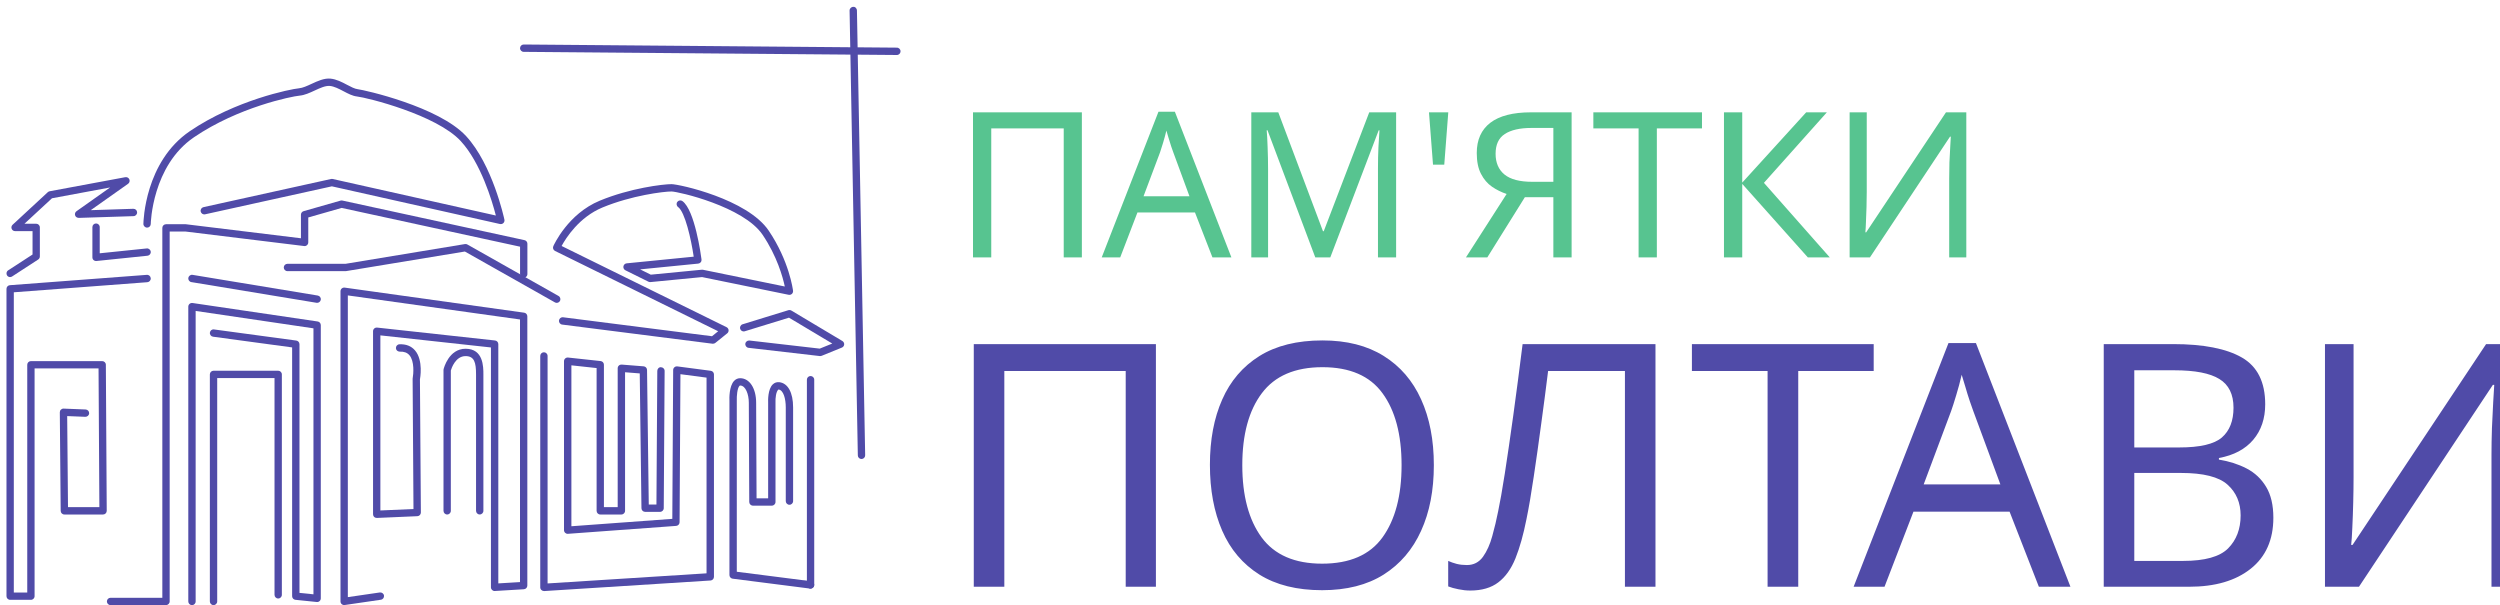
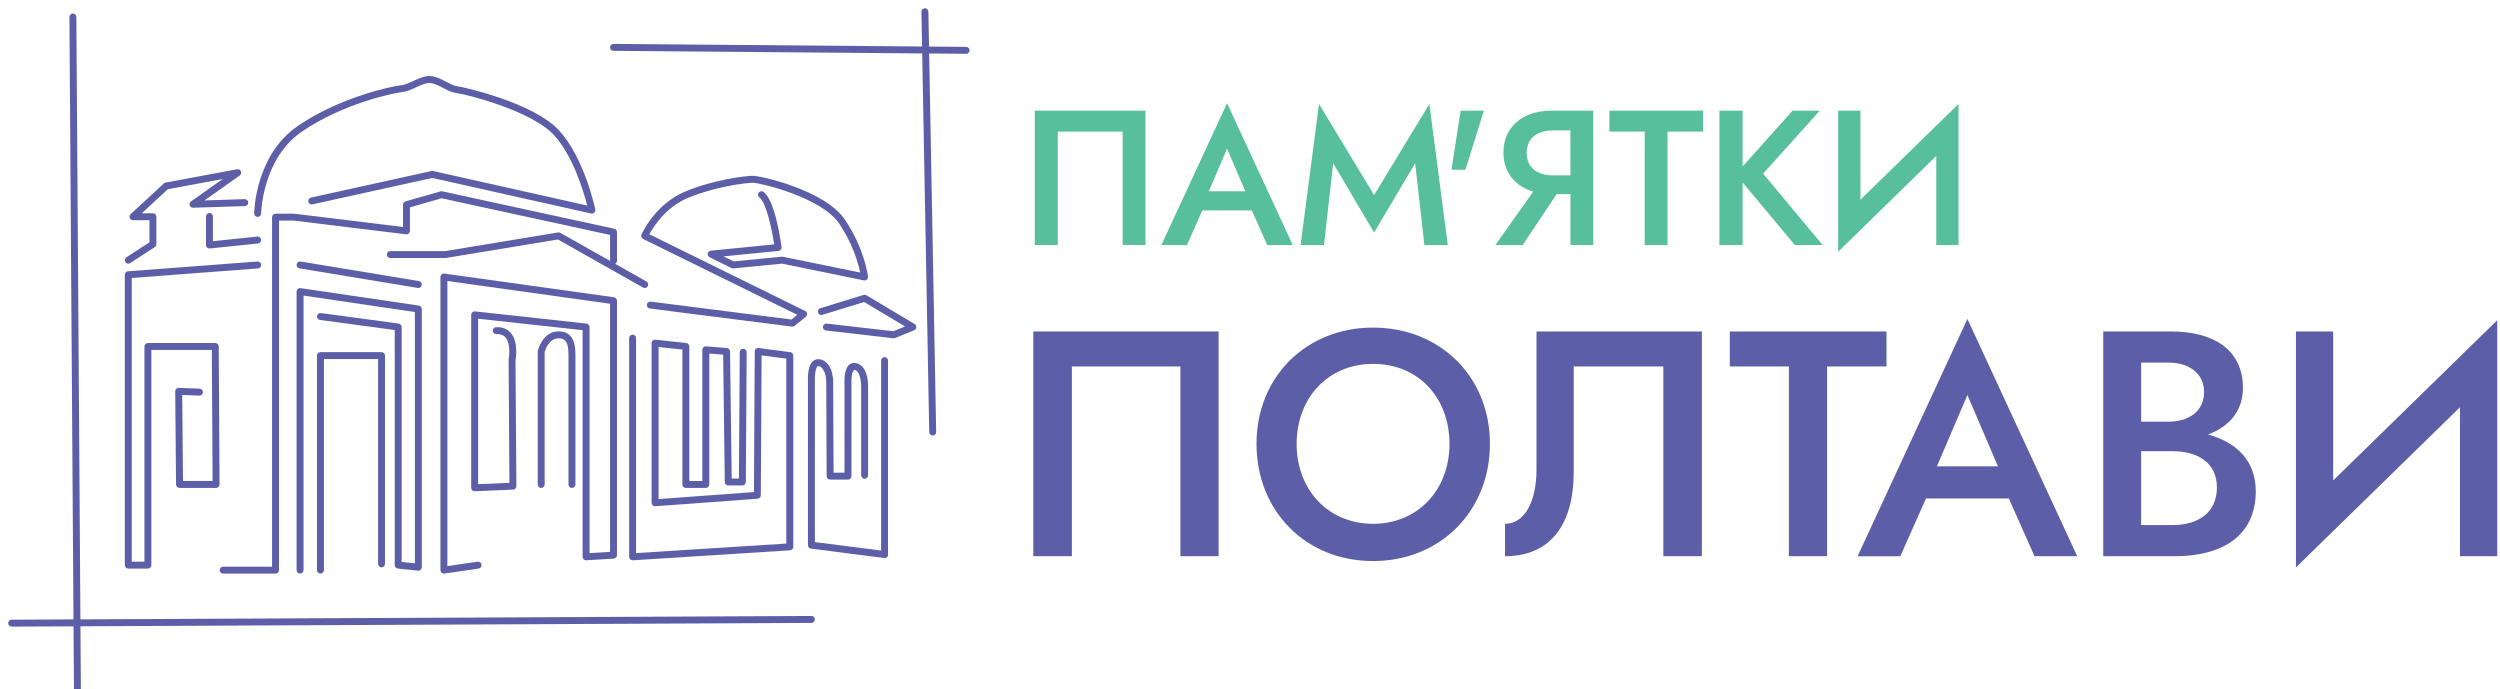
- <svg xmlns="http://www.w3.org/2000/svg" width="120mm" height="29mm" viewBox="0 0 120 29" version="1.1" id="svg109">
-   <defs id="defs103" />
+ <svg xmlns="http://www.w3.org/2000/svg" width="127mm" height="35mm" viewBox="0 0 127 35" version="1.1" id="svg186">
+   <defs id="defs180" />
  <g id="layer1">
-     <g transform="matrix(0.3527778,0,0,-0.3527778,-5.613104,102.3165)" id="g108">
-       <text id="text112" style="font-variant:normal;font-weight:500;font-size:27.639px;font-family:Jost;-inkscape-font-specification:Jost-Medium;writing-mode:lr-tb;fill:#57c490;fill-opacity:1;fill-rule:nonzero;stroke:none" transform="matrix(1,0,0,-1,145.613,255.013)">
-         <tspan id="tspan110" y="0" x="0 20.37 39.44 60.226 68.323 84.741 98.642 115.751">ПАМ'ЯТКИ</tspan>
-       </text>
-     </g>
-     <g transform="matrix(0.3527778,0,0,-0.3527778,-5.613104,102.3165)" id="g114">
-       <text id="text118" style="font-variant:normal;font-weight:500;font-size:46.239px;font-family:Jost;-inkscape-font-specification:Jost-Medium;writing-mode:lr-tb;fill:#504ba8;fill-opacity:1;fill-rule:nonzero;stroke:none" transform="matrix(1,0,0,-1,143.922,210.196)">
-         <tspan id="tspan116" y="0" x="0 34.078 71.161 103.62 122.254 154.159 181.902">ПОЛТАВИ</tspan>
-       </text>
-     </g>
-     <path id="path120" style="fill:#504ba8;fill-opacity:1;fill-rule:nonzero;stroke:none;stroke-width:0.035" d="m 7.968,29.045 h -2.661 c -0.098,0 -0.176,-0.079 -0.176,-0.176 0,-0.098 0.079,-0.176 0.176,-0.176 h 2.485 v -17.754 c 0,-0.098 0.079,-0.176 0.176,-0.176 h 0.951 l 5.526,0.674 v -1.131 c 0,-0.079 0.052,-0.148 0.128,-0.17 l 1.774,-0.507 c 0.028,-0.008 0.058,-0.009 0.086,-0.003 l 8.743,1.901 c 0.081,0.017 0.139,0.089 0.139,0.172 v 1.457 c 0,0.098 -0.079,0.176 -0.176,0.176 -0.097,0 -0.176,-0.079 -0.176,-0.176 v -1.315 L 16.4,9.98 14.797,10.438 v 1.197 c 0,0.051 -0.022,0.099 -0.06,0.132 -0.038,0.034 -0.088,0.051 -0.138,0.043 l -5.702,-0.697 -0.753,10e-4 v 17.754 c 0,0.097 -0.079,0.176 -0.176,0.176" />
-     <path id="path122" style="fill:#504ba8;fill-opacity:1;fill-rule:nonzero;stroke:none;stroke-width:0.035" d="m 26.722,14.537 c -0.03,0 -0.059,-0.007 -0.087,-0.023 l -4.321,-2.441 -5.701,0.94 -2.816,0.002 c -0.097,0 -0.176,-0.079 -0.176,-0.176 0,-0.097 0.079,-0.176 0.176,-0.176 h 2.788 l 5.734,-0.948 c 0.039,-0.007 0.081,7.2e-4 0.115,0.021 l 4.375,2.47 c 0.085,0.048 0.115,0.156 0.067,0.241 -0.032,0.057 -0.092,0.09 -0.154,0.09" />
-     <path id="path124" style="fill:#504ba8;fill-opacity:1;fill-rule:nonzero;stroke:none;stroke-width:0.035" d="m 10.249,29.045 c -0.098,0 -0.176,-0.079 -0.176,-0.176 v -10.898 c 0,-0.097 0.079,-0.176 0.176,-0.176 h 3.104 c 0.097,0 0.176,0.079 0.176,0.176 v 10.581 c 0,0.097 -0.079,0.176 -0.176,0.176 -0.098,0 -0.176,-0.079 -0.176,-0.176 V 18.148 H 10.426 v 10.721 c 0,0.097 -0.079,0.176 -0.176,0.176" />
-     <path id="path126" style="fill:#504ba8;fill-opacity:1;fill-rule:nonzero;stroke:none;stroke-width:0.035" d="m 16.521,29.045 c -0.042,0 -0.083,-0.015 -0.116,-0.043 -0.039,-0.034 -0.061,-0.082 -0.061,-0.133 v -14.889 c 0,-0.051 0.022,-0.1 0.06,-0.133 0.039,-0.034 0.09,-0.047 0.14,-0.042 l 8.616,1.204 c 0.087,0.012 0.152,0.087 0.152,0.175 v 12.924 c 0,0.093 -0.073,0.171 -0.166,0.176 l -1.394,0.084 c -0.048,0.005 -0.097,-0.015 -0.132,-0.048 -0.035,-0.034 -0.055,-0.08 -0.055,-0.128 v -11.514 l -5.307,-0.58 v 8.404 l 1.589,-0.069 -0.041,-6.251 c 0.043,-0.242 0.093,-0.845 -0.154,-1.132 -0.105,-0.123 -0.261,-0.181 -0.465,-0.171 -0.105,-0.004 -0.18,-0.073 -0.183,-0.17 -0.003,-0.098 0.072,-0.18 0.17,-0.183 0.32,-0.014 0.569,0.087 0.747,0.294 0.408,0.477 0.243,1.357 0.236,1.394 l 0.045,6.386 c 5.29e-4,0.095 -0.074,0.173 -0.169,0.177 l -1.943,0.084 c -0.049,-3.4e-4 -0.095,-0.015 -0.13,-0.049 -0.035,-0.034 -0.054,-0.079 -0.054,-0.128 v -8.785 c 0,-0.05 0.021,-0.098 0.059,-0.131 0.037,-0.034 0.086,-0.049 0.137,-0.044 l 5.66,0.619 c 0.089,0.01 0.157,0.085 0.157,0.175 v 11.485 l 1.041,-0.063 v -12.605 l -8.264,-1.155 v 14.482 l 1.536,-0.224 c 0.095,-0.011 0.186,0.053 0.2,0.149 0.014,0.096 -0.053,0.186 -0.149,0.2 l -1.738,0.254 c -0.009,0.001 -0.017,0.002 -0.025,0.002" />
-     <path id="path128" style="fill:#504ba8;fill-opacity:1;fill-rule:nonzero;stroke:none;stroke-width:0.035" d="m 23.026,24.695 c -0.097,0 -0.176,-0.079 -0.176,-0.176 v -6.547 c 0,-0.57 -0.08,-0.879 -0.503,-0.879 -0.481,0 -0.675,0.581 -0.707,0.692 v 6.735 c 0,0.097 -0.079,0.176 -0.176,0.176 -0.097,0 -0.176,-0.079 -0.176,-0.176 v -6.759 c 0,-0.014 0.002,-0.028 0.005,-0.041 0.01,-0.04 0.247,-0.98 1.055,-0.98 0.855,0 0.855,0.864 0.855,1.232 v 6.547 c 0,0.097 -0.079,0.176 -0.176,0.176" />
-     <path id="path130" style="fill:#504ba8;fill-opacity:1;fill-rule:nonzero;stroke:none;stroke-width:0.035" d="m 15.223,14.537 c -0.01,0 -0.019,-7.2e-4 -0.029,-0.003 l -6.008,-0.993 c -0.096,-0.015 -0.161,-0.106 -0.145,-0.203 0.016,-0.096 0.108,-0.162 0.203,-0.145 l 6.008,0.993 c 0.096,0.016 0.161,0.106 0.145,0.202 -0.014,0.086 -0.089,0.148 -0.174,0.148" />
-     <path id="path132" style="fill:#504ba8;fill-opacity:1;fill-rule:nonzero;stroke:none;stroke-width:0.035" d="m 7.06,10.925 c -6.61e-4,0 -0.002,0 -0.003,0 -0.097,-10e-4 -0.175,-0.082 -0.174,-0.179 0.002,-0.121 0.069,-2.981 2.231,-4.451 2.188,-1.488 4.84,-2.021 5.237,-2.057 0.179,-0.016 0.386,-0.112 0.605,-0.213 0.296,-0.137 0.605,-0.279 0.905,-0.251 0.282,0.025 0.554,0.168 0.794,0.295 0.192,0.101 0.374,0.197 0.519,0.213 0.294,0.033 3.891,0.832 5.2,2.252 1.264,1.371 1.815,3.903 1.838,4.01 0.013,0.059 -0.006,0.12 -0.049,0.162 -0.043,0.043 -0.104,0.059 -0.163,0.047 L 15.93,8.944 9.844,10.287 c -0.096,0.021 -0.189,-0.039 -0.21,-0.134 -0.021,-0.095 0.039,-0.189 0.134,-0.21 l 6.124,-1.352 c 0.025,-0.005 0.051,-0.005 0.076,0 l 7.833,1.754 C 23.624,9.657 23.08,7.818 22.115,6.771 c -1.162,-1.26 -4.502,-2.088 -4.98,-2.14 -0.212,-0.024 -0.422,-0.134 -0.644,-0.251 -0.221,-0.116 -0.45,-0.236 -0.661,-0.255 -0.212,-0.018 -0.471,0.102 -0.725,0.22 -0.237,0.11 -0.482,0.223 -0.722,0.245 -0.382,0.035 -2.943,0.551 -5.07,1.997 -2.013,1.369 -2.077,4.137 -2.077,4.165 -0.001,0.097 -0.08,0.174 -0.176,0.174" />
-     <path id="path134" style="fill:#504ba8;fill-opacity:1;fill-rule:nonzero;stroke:none;stroke-width:0.035" d="M 1.485,28.792 H 0.487 c -0.098,0 -0.176,-0.079 -0.176,-0.176 v -14.751 c 0,-0.092 0.071,-0.169 0.163,-0.176 l 6.572,-0.496 c 0.101,-0.008 0.182,0.066 0.19,0.163 0.007,0.097 -0.066,0.182 -0.163,0.19 l -6.41,0.484 v 14.411 H 1.308 v -10.932 c 0,-0.098 0.079,-0.176 0.176,-0.176 h 3.421 c 0.097,0 0.176,0.078 0.176,0.175 l 0.042,7.011 c 4.24e-4,0.047 -0.018,0.092 -0.051,0.125 -0.033,0.034 -0.078,0.052 -0.125,0.052 h -1.858 c -0.097,0 -0.175,-0.078 -0.176,-0.175 l -0.042,-4.731 c -2.91e-4,-0.048 0.019,-0.095 0.054,-0.128 0.034,-0.033 0.079,-0.051 0.13,-0.049 l 1.055,0.042 c 0.097,0.004 0.173,0.086 0.169,0.183 -0.004,0.097 -0.087,0.171 -0.184,0.169 l -0.87,-0.035 0.039,4.371 h 1.506 l -0.04,-6.659 h -3.07 v 10.932 c 0,0.097 -0.079,0.176 -0.176,0.176" />
-     <path id="path136" style="fill:#504ba8;fill-opacity:1;fill-rule:nonzero;stroke:none;stroke-width:0.035" d="m 26.109,28.369 c -0.045,0 -0.088,-0.017 -0.121,-0.048 -0.036,-0.033 -0.056,-0.08 -0.056,-0.128 v -11.108 c 0,-0.098 0.079,-0.176 0.176,-0.176 0.097,0 0.176,0.079 0.176,0.176 v 10.92 l 7.63,-0.485 v -9.394 l -1.253,-0.165 -0.041,7.107 c -7.93e-4,0.092 -0.072,0.168 -0.164,0.175 l -5.195,0.38 c -0.05,0.006 -0.097,-0.014 -0.133,-0.047 -0.036,-0.034 -0.056,-0.08 -0.056,-0.129 v -8.11 c 0,-0.05 0.021,-0.098 0.059,-0.131 0.037,-0.034 0.087,-0.049 0.137,-0.044 l 1.563,0.169 c 0.09,0.01 0.157,0.085 0.157,0.175 v 6.835 h 0.661 v -6.666 c 0,-0.049 0.021,-0.096 0.057,-0.129 0.036,-0.034 0.086,-0.049 0.134,-0.046 l 1.056,0.084 c 0.091,0.007 0.161,0.083 0.162,0.174 l 0.083,6.458 h 0.368 l 0.041,-6.414 c 7.94e-4,-0.097 0.08,-0.186 0.177,-0.175 0.097,7.2e-4 0.176,0.08 0.175,0.177 l -0.042,6.589 c -7.93e-4,0.097 -0.08,0.176 -0.176,0.176 h -0.718 c -0.096,0 -0.175,-0.078 -0.176,-0.174 l -0.082,-6.471 -0.705,-0.056 v 6.652 c 0,0.097 -0.079,0.176 -0.176,0.176 h -1.014 c -0.098,0 -0.176,-0.079 -0.176,-0.176 v -6.853 l -1.21,-0.131 v 7.724 l 4.844,-0.355 0.041,-7.144 c 2.65e-4,-0.051 0.022,-0.099 0.061,-0.132 0.038,-0.033 0.087,-0.048 0.139,-0.042 l 1.605,0.211 c 0.088,0.012 0.153,0.086 0.153,0.175 v 9.715 c 0,0.093 -0.072,0.17 -0.165,0.176 l -7.983,0.507 c -0.003,2.6e-4 -0.007,2.6e-4 -0.011,2.6e-4" />
-     <path id="path138" style="fill:#504ba8;fill-opacity:1;fill-rule:nonzero;stroke:none;stroke-width:0.035" d="m 34.229,16.5 c -0.007,0 -0.015,-3.4e-4 -0.022,-0.001 l -7.223,-0.919 c -0.096,-0.012 -0.165,-0.101 -0.153,-0.198 0.013,-0.096 0.1,-0.165 0.197,-0.153 l 7.148,0.91 0.296,-0.239 -7.83,-3.854 c -0.085,-0.042 -0.122,-0.143 -0.083,-0.229 0.028,-0.063 0.701,-1.55 2.227,-2.183 1.463,-0.606 3.038,-0.795 3.446,-0.795 0.366,0 3.64,0.715 4.665,2.231 0.984,1.455 1.162,2.829 1.169,2.886 0.007,0.056 -0.014,0.113 -0.055,0.151 -0.042,0.038 -0.098,0.054 -0.155,0.043 l -4.156,-0.85 -2.477,0.24 c -0.034,0.002 -0.066,-0.003 -0.095,-0.017 l -1.108,-0.549 c -0.071,-0.035 -0.11,-0.112 -0.096,-0.19 0.014,-0.078 0.078,-0.136 0.156,-0.144 l 3.218,-0.32 c -0.128,-0.863 -0.418,-2.14 -0.749,-2.382 -0.079,-0.057 -0.096,-0.168 -0.038,-0.247 0.058,-0.078 0.168,-0.095 0.246,-0.038 0.593,0.434 0.884,2.56 0.916,2.801 0.006,0.047 -0.007,0.095 -0.037,0.133 -0.03,0.037 -0.073,0.061 -0.121,0.066 l -2.789,0.277 0.513,0.254 2.453,-0.238 c 0.017,-10e-4 0.035,-7.2e-4 0.052,0.003 l 3.926,0.803 c -0.096,-0.451 -0.371,-1.456 -1.067,-2.485 -0.917,-1.356 -4.056,-2.076 -4.373,-2.076 -0.374,0 -1.915,0.189 -3.311,0.768 -1.124,0.466 -1.756,1.468 -1.962,1.848 l 7.917,3.897 c 0.054,0.027 0.091,0.079 0.098,0.139 0.006,0.06 -0.018,0.119 -0.065,0.157 l -0.57,0.459 c -0.031,0.025 -0.071,0.039 -0.111,0.039" />
-     <path id="path140" style="fill:#504ba8;fill-opacity:1;fill-rule:nonzero;stroke:none;stroke-width:0.035" d="m 39.372,17.092 c -0.007,0 -0.013,-3.5e-4 -0.02,-0.001 l -3.421,-0.395 c -0.097,-0.011 -0.166,-0.099 -0.155,-0.196 0.011,-0.097 0.101,-0.163 0.196,-0.155 l 3.376,0.389 0.601,-0.244 -2.078,-1.242 -2.122,0.653 c -0.095,0.03 -0.192,-0.023 -0.22,-0.116 -0.029,-0.093 0.023,-0.192 0.116,-0.22 l 2.197,-0.676 c 0.048,-0.015 0.099,-0.008 0.143,0.017 l 2.45,1.463 c 0.057,0.035 0.09,0.098 0.086,0.165 -0.005,0.067 -0.048,0.125 -0.11,0.15 l -0.972,0.395 c -0.021,0.008 -0.044,0.013 -0.066,0.013" />
-     <path id="path142" style="fill:#504ba8;fill-opacity:1;fill-rule:nonzero;stroke:none;stroke-width:0.035" d="m 38.907,28.253 c -0.007,0 -0.015,-2.6e-4 -0.023,-0.001 l -3.717,-0.475 c -0.088,-0.011 -0.154,-0.086 -0.154,-0.175 v -8.363 c -0.005,-0.108 -0.02,-0.701 0.225,-0.958 0.079,-0.083 0.179,-0.127 0.289,-0.127 0.452,0 0.768,0.485 0.768,1.18 0,0.454 0.017,3.78 0.02,4.586 h 0.556 v -4.586 c -0.005,-0.101 -0.019,-0.656 0.225,-0.886 0.085,-0.08 0.191,-0.116 0.309,-0.103 0.416,0.047 0.664,0.499 0.664,1.21 v 4.498 c 0,0.098 -0.079,0.176 -0.176,0.176 -0.097,0 -0.176,-0.079 -0.176,-0.176 v -4.498 c 0,-0.409 -0.108,-0.833 -0.35,-0.86 -0.119,0.093 -0.153,0.423 -0.143,0.629 l 2.64e-4,4.771 c 0,0.097 -0.079,0.176 -0.176,0.176 h -0.908 c -0.097,0 -0.176,-0.079 -0.176,-0.176 0,0 -0.021,-4.246 -0.021,-4.763 0,-0.407 -0.155,-0.827 -0.415,-0.827 -0.007,0 -0.017,0 -0.034,0.017 -0.104,0.109 -0.137,0.485 -0.128,0.706 l 2.64e-4,8.216 3.563,0.455 c 0.096,0.012 0.165,0.101 0.152,0.197 -0.011,0.089 -0.087,0.154 -0.175,0.154" />
-     <path id="path144" style="fill:#504ba8;fill-opacity:1;fill-rule:nonzero;stroke:none;stroke-width:0.035" d="m 38.907,28.253 c -0.097,0 -0.176,-0.079 -0.176,-0.176 v -9.852 c 0,-0.097 0.079,-0.176 0.176,-0.176 0.098,0 0.176,0.079 0.176,0.176 v 9.852 c 0,0.097 -0.079,0.176 -0.176,0.176" />
-     <path id="path146" style="fill:#504ba8;fill-opacity:1;fill-rule:nonzero;stroke:none;stroke-width:0.035" d="m 0.487,13.301 c -0.057,0 -0.114,-0.028 -0.148,-0.08 -0.053,-0.082 -0.03,-0.191 0.052,-0.244 l 1.171,-0.761 v -1.122 H 0.724 c -0.073,0 -0.138,-0.044 -0.164,-0.112 -0.026,-0.068 -0.009,-0.145 0.045,-0.194 L 2.294,9.225 c 0.025,-0.022 0.055,-0.038 0.087,-0.044 l 3.633,-0.676 c 0.084,-0.015 0.163,0.029 0.195,0.105 0.032,0.076 0.007,0.165 -0.061,0.212 l -1.792,1.266 2.043,-0.066 c 0.104,-10e-4 0.179,0.074 0.182,0.171 0.003,0.097 -0.073,0.179 -0.171,0.182 l -2.631,0.084 c -0.086,-0.006 -0.148,-0.047 -0.173,-0.12 -0.025,-0.074 0.002,-0.155 0.065,-0.2 l 1.614,-1.141 -2.79,0.519 -1.321,1.222 h 0.563 c 0.097,0 0.176,0.079 0.176,0.176 v 1.394 c 0,0.06 -0.03,0.115 -0.08,0.148 l -1.251,0.813 c -0.03,0.019 -0.063,0.029 -0.096,0.029" />
-     <path id="path148" style="fill:#504ba8;fill-opacity:1;fill-rule:nonzero;stroke:none;stroke-width:0.035" d="m 4.611,12.53 c -0.043,0 -0.085,-0.016 -0.118,-0.045 -0.037,-0.033 -0.058,-0.081 -0.058,-0.131 v -1.452 c 0,-0.097 0.079,-0.176 0.176,-0.176 0.097,0 0.176,0.079 0.176,0.176 v 1.256 l 2.255,-0.233 c 0.093,-0.011 0.184,0.06 0.194,0.157 0.01,0.097 -0.06,0.183 -0.157,0.193 l -2.45,0.253 c -0.006,7.1e-4 -0.012,0.001 -0.018,0.001" />
-     <path id="path150" style="fill:#504ba8;fill-opacity:1;fill-rule:nonzero;stroke:none;stroke-width:0.035" d="m 9.214,29.045 c -0.098,0 -0.176,-0.079 -0.176,-0.176 v -14.15 c 0,-0.051 0.022,-0.1 0.061,-0.134 0.039,-0.033 0.091,-0.047 0.141,-0.041 l 6.008,0.887 c 0.087,0.013 0.15,0.087 0.15,0.175 v 13.115 c 0,0.05 -0.021,0.097 -0.058,0.131 -0.037,0.034 -0.087,0.05 -0.136,0.044 l -1.024,-0.105 c -0.09,-0.009 -0.158,-0.085 -0.158,-0.175 v -11.94 l -3.796,-0.514 c -0.096,-0.013 -0.164,-0.102 -0.151,-0.198 0.013,-0.097 0.1,-0.167 0.198,-0.151 l 3.949,0.534 c 0.087,0.012 0.153,0.086 0.153,0.175 v 11.936 l 0.671,0.069 v -12.767 l -5.655,-0.835 v 13.946 c 0,0.097 -0.079,0.176 -0.176,0.176" />
-     <path id="path152" style="fill:#504ba8;fill-opacity:1;fill-rule:nonzero;stroke:none;stroke-width:0.035" d="m 29.879,151.978 c -0.097,0 -0.176,-0.078 -0.176,-0.176 L 29.474,117.584 c -6.88e-4,-0.097 0.078,-0.176 0.175,-0.177 2.75e-4,0 6.88e-4,0 9.63e-4,0 0.097,0 0.176,0.078 0.176,0.175 l 0.229,34.219 c 6.69e-4,0.097 -0.078,0.177 -0.175,0.177 -4.16e-4,0 -6.91e-4,0 -0.001,0" />
-     <path id="path156" style="fill:#504ba8;fill-opacity:1;fill-rule:nonzero;stroke:none;stroke-width:0.035" d="m 41.352,22.033 c -0.096,0 -0.175,-0.077 -0.176,-0.173 L 40.78,0.509 c -0.002,-0.097 0.076,-0.178 0.173,-0.18 0.091,-0.016 0.178,0.076 0.18,0.174 l 0.395,21.35 c 0.002,0.097 -0.076,0.178 -0.173,0.18 -0.001,0 -0.002,0 -0.003,0" />
-     <path id="path158" style="fill:#504ba8;fill-opacity:1;fill-rule:nonzero;stroke:none;stroke-width:0.035" d="m 43.05,2.64 c -2.64e-4,0 -0.001,0 -0.001,0 l -17.912,-0.151 c -0.097,-7.1e-4 -0.176,-0.08 -0.175,-0.178 7.93e-4,-0.097 0.08,-0.175 0.176,-0.175 2.65e-4,0 0.001,0 0.001,0 l 17.912,0.151 c 0.098,7.1e-4 0.176,0.081 0.175,0.178 -7.93e-4,0.097 -0.079,0.175 -0.176,0.175" />
+     <path d="M 57.031,6.684 V 12.446 h 1.16 V 5.621 h -5.626 V 12.446 H 53.735 V 6.684 Z m 7.342,5.762 h 1.297 L 62.335,5.241 59,12.446 h 1.297 l 0.78,-1.755 h 2.516 z m -2.038,-4.894 0.926,2.164 h -1.852 z m 5.391,0.741 2.077,3.52 2.087,-3.52 0.468,4.154 h 1.19 l -0.936,-7.166 -2.808,4.631 -2.798,-4.631 -0.936,7.166 h 1.19 z m 6.475,-2.672 -0.468,3.003 h 0.712 l 0.936,-3.003 z m 6.737,0 h -2.116 c -1.492,0 -2.448,0.848 -2.448,2.125 0,0.985 0.566,1.706 1.511,1.989 L 75.966,12.446 h 1.385 l 1.726,-2.584 h 0.702 V 12.446 h 1.16 z m -2.067,3.286 c -0.79,0 -1.316,-0.409 -1.316,-1.141 0,-0.731 0.526,-1.141 1.316,-1.141 h 0.907 v 2.281 z m 2.886,-2.223 h 1.794 V 12.446 h 1.16 V 6.684 h 1.804 v -1.063 h -4.758 z m 5.587,-1.063 V 12.446 h 1.18 V 9.268 l 2.652,3.179 h 1.414 l -3.023,-3.627 2.877,-3.198 h -1.385 l -2.535,2.837 v -2.837 z m 7.166,0 H 93.38 V 12.788 L 98.362,7.922 V 12.446 h 1.131 V 5.28 l -4.983,4.866 z" fill="#58bf9c" id="path92" style="isolation:isolate;stroke-width:0.353" />
+     <path d="m 59.964,18.616 v 9.64 h 1.941 V 16.838 h -9.412 v 11.418 h 1.958 V 18.616 Z m 3.866,3.931 c 0,3.409 2.496,5.954 5.921,5.954 3.425,0 5.938,-2.545 5.938,-5.954 0,-3.409 -2.528,-5.905 -5.938,-5.905 -3.393,0 -5.921,2.496 -5.921,5.905 z m 2.039,0 c 0,-2.349 1.615,-4.062 3.882,-4.062 2.3,0 3.882,1.713 3.882,4.062 0,2.349 -1.615,4.062 -3.882,4.062 -2.267,0 -3.882,-1.713 -3.882,-4.062 z m 20.586,-5.709 h -8.401 v 7.014 c 0,1.599 -0.587,2.757 -1.599,2.757 v 1.647 c 2.382,0 3.491,-1.713 3.491,-4.274 V 18.616 h 4.551 v 9.64 h 1.958 z m 1.419,1.778 h 3.001 v 9.64 h 1.941 V 18.616 h 3.018 v -1.778 h -7.96 z m 15.48,9.64 h 2.17 L 99.944,16.202 94.366,28.257 h 2.169 l 1.305,-2.936 h 4.209 z m -3.409,-8.189 1.55,3.621 H 98.395 Z m 14.648,4.894 c 0,-1.599 -1.028,-2.512 -2.43,-2.887 1.109,-0.408 1.778,-1.223 1.778,-2.365 0,-1.941 -1.484,-2.871 -3.654,-2.871 h -3.442 v 11.418 h 3.637 c 2.398,0 4.111,-1.028 4.111,-3.295 z m -4.437,-6.541 c 1.06,0 1.811,0.555 1.811,1.501 0,0.946 -0.75,1.501 -1.811,1.501 h -1.386 V 18.421 Z m -1.386,8.254 v -3.752 h 1.598 c 1.305,0 2.251,0.604 2.251,1.843 0,1.272 -0.946,1.909 -2.251,1.909 z m 9.755,-9.836 h -1.892 v 11.989 l 8.335,-8.14 v 7.569 h 1.892 v -11.989 l -8.335,8.14 z" fill="#5d5ea8" id="path94" style="isolation:isolate;stroke-width:0.353" />
+     <path d="m 13.997,29.138 h -2.661 c -0.097,0 -0.176,-0.079 -0.176,-0.176 0,-0.098 0.079,-0.176 0.176,-0.176 h 2.485 V 11.032 c 0,-0.098 0.079,-0.176 0.176,-0.176 h 0.95 l 5.526,0.674 v -1.131 c 0,-0.079 0.052,-0.148 0.128,-0.17 L 22.375,9.722 c 0.028,-0.008 0.058,-0.009 0.086,-0.003 l 8.743,1.901 c 0.081,0.017 0.139,0.089 0.139,0.172 v 1.457 c 0,0.097 -0.079,0.176 -0.176,0.176 -0.097,0 -0.176,-0.079 -0.176,-0.176 V 11.934 L 22.429,10.073 20.826,10.531 v 1.197 c 0,0.051 -0.022,0.098 -0.06,0.132 -0.038,0.034 -0.088,0.051 -0.138,0.043 l -5.702,-0.697 -0.753,10e-4 v 17.754 c 0,0.097 -0.079,0.176 -0.176,0.176 z" fill="#5d5ea8" id="path96" style="isolation:isolate;stroke-width:0.353" />
+     <path d="m 32.751,14.629 c -0.03,0 -0.059,-0.007 -0.087,-0.023 l -4.321,-2.44 -5.701,0.94 -2.816,0.002 c -0.098,0 -0.176,-0.079 -0.176,-0.176 0,-0.097 0.079,-0.176 0.176,-0.176 h 2.788 l 5.734,-0.948 c 0.039,-0.007 0.08,7.2e-4 0.115,0.02 l 4.375,2.471 c 0.085,0.048 0.115,0.156 0.067,0.241 -0.033,0.057 -0.092,0.09 -0.154,0.09 z" fill="#5d5ea8" id="path98" style="isolation:isolate;stroke-width:0.353" />
+     <path d="m 16.278,29.138 c -0.097,0 -0.176,-0.079 -0.176,-0.176 V 18.064 c 0,-0.097 0.079,-0.176 0.176,-0.176 h 3.104 c 0.097,0 0.176,0.079 0.176,0.176 v 10.581 c 0,0.098 -0.079,0.176 -0.176,0.176 -0.098,0 -0.176,-0.079 -0.176,-0.176 V 18.24 H 16.455 V 28.962 c 0,0.097 -0.079,0.176 -0.176,0.176 z" fill="#5d5ea8" id="path100" style="isolation:isolate;stroke-width:0.353" />
+     <path d="m 22.55,29.138 c -0.042,0 -0.083,-0.015 -0.115,-0.043 -0.038,-0.034 -0.061,-0.082 -0.061,-0.133 V 14.073 c 0,-0.051 0.022,-0.1 0.061,-0.133 0.039,-0.034 0.09,-0.047 0.14,-0.042 l 8.616,1.204 c 0.087,0.012 0.152,0.087 0.152,0.175 v 12.925 c 0,0.093 -0.073,0.17 -0.166,0.176 l -1.394,0.084 c -0.048,0.005 -0.096,-0.015 -0.132,-0.048 -0.036,-0.034 -0.055,-0.08 -0.055,-0.128 V 16.772 l -5.307,-0.58 v 8.404 l 1.589,-0.069 -0.041,-6.251 c 0.043,-0.242 0.092,-0.845 -0.155,-1.132 -0.105,-0.123 -0.261,-0.181 -0.465,-0.171 -0.105,-0.003 -0.18,-0.073 -0.183,-0.169 -0.004,-0.098 0.072,-0.18 0.17,-0.183 0.32,-0.013 0.569,0.087 0.747,0.295 0.408,0.477 0.243,1.357 0.236,1.394 l 0.045,6.385 c 7.15e-4,0.095 -0.074,0.173 -0.169,0.177 l -1.943,0.084 c -0.049,-3.4e-4 -0.095,-0.016 -0.129,-0.049 -0.035,-0.034 -0.054,-0.079 -0.054,-0.128 v -8.785 c 0,-0.05 0.021,-0.098 0.059,-0.131 0.037,-0.034 0.086,-0.049 0.137,-0.044 l 5.66,0.619 c 0.089,0.01 0.157,0.085 0.157,0.175 v 11.485 l 1.041,-0.063 V 15.43 L 22.727,14.276 V 28.758 l 1.536,-0.224 c 0.095,-0.011 0.186,0.053 0.2,0.149 0.014,0.096 -0.053,0.186 -0.149,0.2 l -1.738,0.254 c -0.009,10e-4 -0.017,0.002 -0.025,0.002 z" fill="#5d5ea8" id="path102" style="isolation:isolate;stroke-width:0.353" />
+     <path d="m 29.055,24.788 c -0.098,0 -0.176,-0.079 -0.176,-0.176 v -6.547 c 0,-0.57 -0.08,-0.879 -0.503,-0.879 -0.482,0 -0.675,0.581 -0.707,0.692 v 6.735 c 0,0.097 -0.079,0.176 -0.176,0.176 -0.097,0 -0.176,-0.079 -0.176,-0.176 v -6.759 c 0,-0.014 0.002,-0.028 0.005,-0.042 0.01,-0.04 0.247,-0.979 1.055,-0.979 0.855,0 0.855,0.864 0.855,1.232 v 6.547 c 0,0.097 -0.079,0.176 -0.176,0.176 z" fill="#5d5ea8" id="path104" style="isolation:isolate;stroke-width:0.353" />
+     <path d="m 21.252,14.629 c -0.01,0 -0.019,-7.1e-4 -0.029,-0.002 l -6.009,-0.993 c -0.096,-0.015 -0.161,-0.106 -0.145,-0.203 0.016,-0.096 0.108,-0.162 0.202,-0.145 l 6.009,0.993 c 0.096,0.016 0.161,0.106 0.145,0.203 -0.014,0.086 -0.089,0.148 -0.174,0.148 z" fill="#5d5ea8" id="path106" style="isolation:isolate;stroke-width:0.353" />
+     <path d="m 13.089,11.018 c -7.15e-4,0 -0.002,0 -0.003,0 -0.097,-10e-4 -0.175,-0.082 -0.174,-0.179 0.002,-0.121 0.068,-2.981 2.231,-4.451 2.188,-1.488 4.84,-2.021 5.237,-2.057 0.179,-0.016 0.386,-0.112 0.605,-0.213 0.296,-0.137 0.605,-0.279 0.905,-0.251 0.282,0.025 0.554,0.169 0.794,0.295 0.192,0.101 0.374,0.197 0.519,0.213 0.294,0.033 3.891,0.832 5.2,2.252 1.264,1.371 1.815,3.904 1.838,4.011 0.012,0.059 -0.006,0.12 -0.049,0.162 -0.043,0.042 -0.104,0.059 -0.163,0.047 l -8.071,-1.808 -6.086,1.343 c -0.096,0.021 -0.189,-0.039 -0.21,-0.134 -0.021,-0.095 0.039,-0.189 0.134,-0.21 l 6.124,-1.351 c 0.025,-0.005 0.052,-0.005 0.077,0 l 7.833,1.754 C 29.653,9.749 29.109,7.911 28.144,6.864 c -1.162,-1.26 -4.503,-2.088 -4.98,-2.14 -0.211,-0.024 -0.422,-0.134 -0.644,-0.251 -0.221,-0.116 -0.45,-0.236 -0.661,-0.255 -0.212,-0.018 -0.471,0.102 -0.725,0.22 -0.237,0.11 -0.482,0.223 -0.722,0.245 -0.382,0.035 -2.943,0.551 -5.07,1.997 -2.013,1.369 -2.077,4.137 -2.077,4.165 -0.001,0.097 -0.08,0.174 -0.176,0.174 z" fill="#5d5ea8" id="path108" style="isolation:isolate;stroke-width:0.353" />
+     <path d="m 7.514,28.884 h -0.997 c -0.097,0 -0.176,-0.079 -0.176,-0.176 V 13.957 c 0,-0.092 0.071,-0.169 0.163,-0.176 l 6.573,-0.496 c 0.101,-0.008 0.182,0.066 0.189,0.163 0.007,0.097 -0.066,0.182 -0.163,0.189 l -6.41,0.484 v 14.411 h 0.645 V 17.6 c 0,-0.098 0.079,-0.176 0.176,-0.176 h 3.421 c 0.097,0 0.176,0.078 0.176,0.175 l 0.042,7.011 c 3.44e-4,0.047 -0.018,0.092 -0.052,0.125 -0.033,0.034 -0.078,0.052 -0.125,0.052 H 9.119 c -0.097,0 -0.175,-0.078 -0.176,-0.175 l -0.042,-4.731 c -3.44e-4,-0.049 0.019,-0.095 0.054,-0.129 0.035,-0.033 0.079,-0.051 0.13,-0.049 l 1.056,0.042 c 0.097,0.004 0.173,0.086 0.169,0.183 -0.004,0.097 -0.087,0.171 -0.183,0.169 l -0.87,-0.035 0.039,4.371 H 10.8 L 10.76,17.776 H 7.69 v 10.932 c 0,0.097 -0.079,0.176 -0.176,0.176 z" fill="#5d5ea8" id="path110" style="isolation:isolate;stroke-width:0.353" />
+     <path d="m 32.138,28.462 c -0.045,0 -0.088,-0.017 -0.121,-0.048 -0.036,-0.033 -0.056,-0.08 -0.056,-0.128 V 17.177 c 0,-0.098 0.079,-0.176 0.176,-0.176 0.097,0 0.176,0.079 0.176,0.176 v 10.92 l 7.63,-0.484 V 18.219 l -1.253,-0.165 -0.041,7.107 c -8e-4,0.092 -0.072,0.168 -0.164,0.175 l -5.195,0.381 c -0.049,0.006 -0.097,-0.014 -0.133,-0.047 -0.036,-0.034 -0.056,-0.08 -0.056,-0.129 v -8.11 c 0,-0.05 0.021,-0.098 0.059,-0.131 0.037,-0.033 0.087,-0.049 0.137,-0.044 l 1.563,0.169 c 0.09,0.01 0.157,0.085 0.157,0.175 v 6.835 h 0.661 v -6.666 c 0,-0.049 0.021,-0.096 0.057,-0.129 0.036,-0.034 0.086,-0.049 0.134,-0.046 l 1.056,0.085 c 0.091,0.007 0.161,0.082 0.162,0.173 l 0.083,6.457 h 0.368 l 0.041,-6.413 c 7.9e-4,-0.098 0.08,-0.186 0.177,-0.175 0.097,7.2e-4 0.176,0.08 0.175,0.177 l -0.042,6.589 c -8e-4,0.097 -0.08,0.175 -0.176,0.175 h -0.718 c -0.096,0 -0.175,-0.077 -0.176,-0.174 l -0.082,-6.471 -0.705,-0.057 v 6.652 c 0,0.097 -0.079,0.176 -0.176,0.176 h -1.014 c -0.097,0 -0.176,-0.079 -0.176,-0.176 v -6.853 l -1.21,-0.131 v 7.724 l 4.844,-0.355 0.041,-7.144 c 2.7e-4,-0.051 0.022,-0.099 0.061,-0.132 0.038,-0.033 0.087,-0.048 0.139,-0.042 l 1.605,0.211 c 0.088,0.012 0.153,0.086 0.153,0.175 v 9.715 c 0,0.093 -0.072,0.17 -0.165,0.176 l -7.983,0.507 c -0.003,2.6e-4 -0.007,2.6e-4 -0.011,2.6e-4 z" fill="#5d5ea8" id="path112" style="isolation:isolate;stroke-width:0.353" />
+     <path d="m 40.258,16.593 c -0.007,0 -0.015,-3.5e-4 -0.022,-10e-4 l -7.223,-0.919 c -0.096,-0.012 -0.165,-0.101 -0.152,-0.198 0.012,-0.096 0.1,-0.165 0.197,-0.152 l 7.148,0.909 0.296,-0.239 -7.83,-3.854 c -0.085,-0.042 -0.122,-0.143 -0.084,-0.229 0.028,-0.063 0.701,-1.55 2.227,-2.183 1.463,-0.606 3.038,-0.795 3.446,-0.795 0.366,0 3.64,0.715 4.665,2.232 0.984,1.455 1.162,2.828 1.169,2.886 0.007,0.057 -0.014,0.113 -0.055,0.151 -0.042,0.038 -0.098,0.054 -0.155,0.043 l -4.156,-0.85 -2.477,0.24 c -0.034,0.002 -0.066,-0.003 -0.095,-0.017 l -1.108,-0.549 c -0.071,-0.035 -0.11,-0.112 -0.096,-0.19 0.014,-0.078 0.078,-0.136 0.156,-0.144 l 3.218,-0.32 c -0.128,-0.863 -0.418,-2.14 -0.749,-2.382 -0.079,-0.058 -0.096,-0.168 -0.038,-0.247 0.058,-0.078 0.168,-0.095 0.246,-0.038 0.593,0.433 0.884,2.56 0.916,2.801 0.006,0.047 -0.007,0.095 -0.037,0.133 -0.03,0.037 -0.073,0.061 -0.121,0.066 l -2.789,0.277 0.513,0.254 2.453,-0.238 c 0.017,-10e-4 0.035,-7.1e-4 0.052,0.003 l 3.926,0.803 c -0.096,-0.451 -0.371,-1.456 -1.067,-2.485 -0.917,-1.356 -4.056,-2.076 -4.373,-2.076 -0.374,0 -1.915,0.189 -3.311,0.768 -1.124,0.466 -1.756,1.468 -1.962,1.848 l 7.917,3.897 c 0.054,0.026 0.091,0.079 0.098,0.139 0.006,0.06 -0.018,0.119 -0.065,0.157 l -0.57,0.459 c -0.031,0.025 -0.071,0.039 -0.111,0.039 z" fill="#5d5ea8" id="path114" style="isolation:isolate;stroke-width:0.353" />
+     <path d="m 45.401,17.185 c -0.007,0 -0.013,-3.4e-4 -0.021,-0.001 l -3.421,-0.395 c -0.097,-0.011 -0.166,-0.099 -0.155,-0.196 0.011,-0.097 0.101,-0.163 0.196,-0.155 l 3.376,0.389 0.601,-0.244 -2.078,-1.242 -2.122,0.653 c -0.095,0.03 -0.192,-0.023 -0.22,-0.116 -0.029,-0.093 0.023,-0.192 0.116,-0.22 l 2.197,-0.676 c 0.048,-0.015 0.099,-0.008 0.143,0.017 l 2.45,1.463 c 0.057,0.035 0.09,0.098 0.086,0.165 -0.005,0.067 -0.048,0.125 -0.11,0.15 l -0.972,0.395 c -0.021,0.008 -0.044,0.013 -0.066,0.013 z" fill="#5d5ea8" id="path116" style="isolation:isolate;stroke-width:0.353" />
+     <path d="m 44.936,28.346 c -0.007,0 -0.015,-2.6e-4 -0.023,-10e-4 L 41.197,27.87 c -0.088,-0.011 -0.154,-0.086 -0.154,-0.175 v -8.363 c -0.005,-0.108 -0.02,-0.701 0.225,-0.958 0.079,-0.083 0.179,-0.127 0.289,-0.127 0.452,0 0.768,0.485 0.768,1.18 0,0.454 0.017,3.78 0.02,4.586 h 0.556 v -4.586 c -0.005,-0.101 -0.019,-0.656 0.225,-0.886 0.085,-0.08 0.191,-0.116 0.309,-0.103 0.416,0.047 0.664,0.499 0.664,1.21 v 4.498 c 0,0.098 -0.079,0.176 -0.176,0.176 -0.097,0 -0.176,-0.079 -0.176,-0.176 v -4.498 c 0,-0.409 -0.108,-0.833 -0.35,-0.859 -0.119,0.094 -0.153,0.423 -0.143,0.629 l 2.6e-4,4.771 c 0,0.097 -0.079,0.176 -0.176,0.176 h -0.908 c -0.097,0 -0.176,-0.079 -0.176,-0.176 0,0 -0.021,-4.246 -0.021,-4.763 0,-0.407 -0.155,-0.827 -0.415,-0.827 -0.007,0 -0.017,0 -0.034,0.017 -0.104,0.109 -0.137,0.485 -0.128,0.707 l 2.6e-4,8.215 3.563,0.455 c 0.096,0.012 0.165,0.101 0.152,0.197 -0.011,0.089 -0.087,0.154 -0.175,0.154 z" fill="#5d5ea8" id="path118" style="isolation:isolate;stroke-width:0.353" />
+     <path d="m 44.936,28.346 c -0.097,0 -0.176,-0.079 -0.176,-0.176 v -9.852 c 0,-0.097 0.079,-0.176 0.176,-0.176 0.098,0 0.176,0.079 0.176,0.176 v 9.852 c 0,0.097 -0.079,0.176 -0.176,0.176 z" fill="#5d5ea8" id="path120" style="isolation:isolate;stroke-width:0.353" />
+     <path d="m 6.517,13.394 c -0.058,0 -0.114,-0.028 -0.148,-0.08 -0.053,-0.082 -0.03,-0.191 0.052,-0.244 l 1.171,-0.761 v -1.122 h -0.837 c -0.073,0 -0.138,-0.044 -0.164,-0.112 -0.026,-0.068 -0.009,-0.145 0.044,-0.194 l 1.689,-1.563 c 0.024,-0.022 0.055,-0.038 0.087,-0.044 l 3.633,-0.676 c 0.084,-0.015 0.163,0.029 0.195,0.105 0.032,0.076 0.007,0.165 -0.061,0.213 l -1.792,1.266 2.043,-0.066 c 0.104,-10e-4 0.179,0.074 0.182,0.171 0.003,0.097 -0.073,0.179 -0.171,0.182 l -2.631,0.084 c -0.086,-0.006 -0.148,-0.047 -0.173,-0.12 -0.025,-0.074 0.002,-0.155 0.065,-0.2 l 1.615,-1.141 -2.79,0.519 -1.321,1.222 h 0.563 c 0.097,0 0.176,0.079 0.176,0.176 v 1.394 c 0,0.06 -0.03,0.115 -0.08,0.148 l -1.251,0.813 c -0.03,0.019 -0.063,0.029 -0.096,0.029 z" fill="#5d5ea8" id="path122" style="isolation:isolate;stroke-width:0.353" />
+     <path d="m 10.64,12.623 c -0.044,0 -0.086,-0.016 -0.118,-0.045 -0.037,-0.033 -0.058,-0.081 -0.058,-0.131 v -1.452 c 0,-0.097 0.079,-0.176 0.176,-0.176 0.097,0 0.176,0.079 0.176,0.176 v 1.256 l 2.255,-0.233 c 0.093,-0.011 0.184,0.06 0.194,0.157 0.01,0.097 -0.06,0.183 -0.157,0.194 l -2.45,0.253 c -0.006,7.2e-4 -0.012,10e-4 -0.018,10e-4 z" fill="#5d5ea8" id="path124" style="isolation:isolate;stroke-width:0.353" />
+     <path d="m 15.243,29.138 c -0.097,0 -0.176,-0.079 -0.176,-0.176 V 14.812 c 0,-0.051 0.023,-0.1 0.061,-0.134 0.04,-0.033 0.091,-0.046 0.141,-0.041 l 6.008,0.887 c 0.086,0.013 0.151,0.087 0.151,0.175 v 13.115 c 0,0.05 -0.021,0.097 -0.058,0.131 -0.037,0.034 -0.087,0.05 -0.136,0.044 l -1.024,-0.105 c -0.09,-0.009 -0.158,-0.085 -0.158,-0.175 V 16.767 l -3.796,-0.514 c -0.097,-0.013 -0.164,-0.102 -0.151,-0.198 0.013,-0.097 0.1,-0.167 0.198,-0.151 l 3.949,0.534 c 0.087,0.012 0.152,0.086 0.152,0.175 v 11.936 l 0.672,0.069 V 15.851 l -5.656,-0.835 v 13.946 c 0,0.097 -0.079,0.176 -0.176,0.176 z" fill="#5d5ea8" id="path126" style="isolation:isolate;stroke-width:0.353" />
+     <path d="m 3.933,35.257 c -0.097,0 -0.176,-0.078 -0.176,-0.176 L 3.527,0.863 c -7.14e-4,-0.097 0.078,-0.177 0.175,-0.177 3.44e-4,0 7.14e-4,0 0.001,0 0.097,0 0.176,0.078 0.176,0.176 L 4.109,35.08 c 7.14e-4,0.097 -0.078,0.177 -0.175,0.177 -3.44e-4,0 -7.14e-4,0 -0.001,0 z" fill="#5d5ea8" id="path128" style="isolation:isolate;stroke-width:0.353" />
+     <path d="m 0.592,31.832 c -0.097,0 -0.176,-0.078 -0.176,-0.175 -3.53e-4,-0.097 0.078,-0.177 0.176,-0.177 L 41.217,31.291 c 0,0 2.7e-4,0 8e-4,0 0.097,0 0.176,0.079 0.176,0.176 2.6e-4,0.097 -0.078,0.177 -0.176,0.177 L 0.593,31.832 c 0,0 -3.53e-4,0 -7.06e-4,0 z" fill="#5d5ea8" id="path130" style="isolation:isolate;stroke-width:0.353" />
+     <path d="m 47.381,22.126 c -0.096,0 -0.175,-0.077 -0.176,-0.173 L 46.809,0.602 c -0.002,-0.097 0.076,-0.178 0.173,-0.18 0.091,-0.016 0.178,0.076 0.18,0.174 L 47.557,21.946 c 0.002,0.097 -0.076,0.178 -0.173,0.18 -10e-4,0 -0.002,0 -0.003,0 z" fill="#5d5ea8" id="path132" style="isolation:isolate;stroke-width:0.353" />
+     <path d="m 49.079,2.733 c -2.7e-4,0 -10e-4,0 -10e-4,0 l -17.912,-0.151 c -0.097,-7.1e-4 -0.176,-0.08 -0.175,-0.177 7.9e-4,-0.097 0.08,-0.175 0.176,-0.175 2.6e-4,0 0.001,0 0.001,0 l 17.912,0.151 c 0.098,7.1e-4 0.176,0.081 0.175,0.178 -7.9e-4,0.097 -0.079,0.175 -0.176,0.175 z" fill="#5d5ea8" id="path134" style="isolation:isolate;stroke-width:0.353" />
  </g>
</svg>
